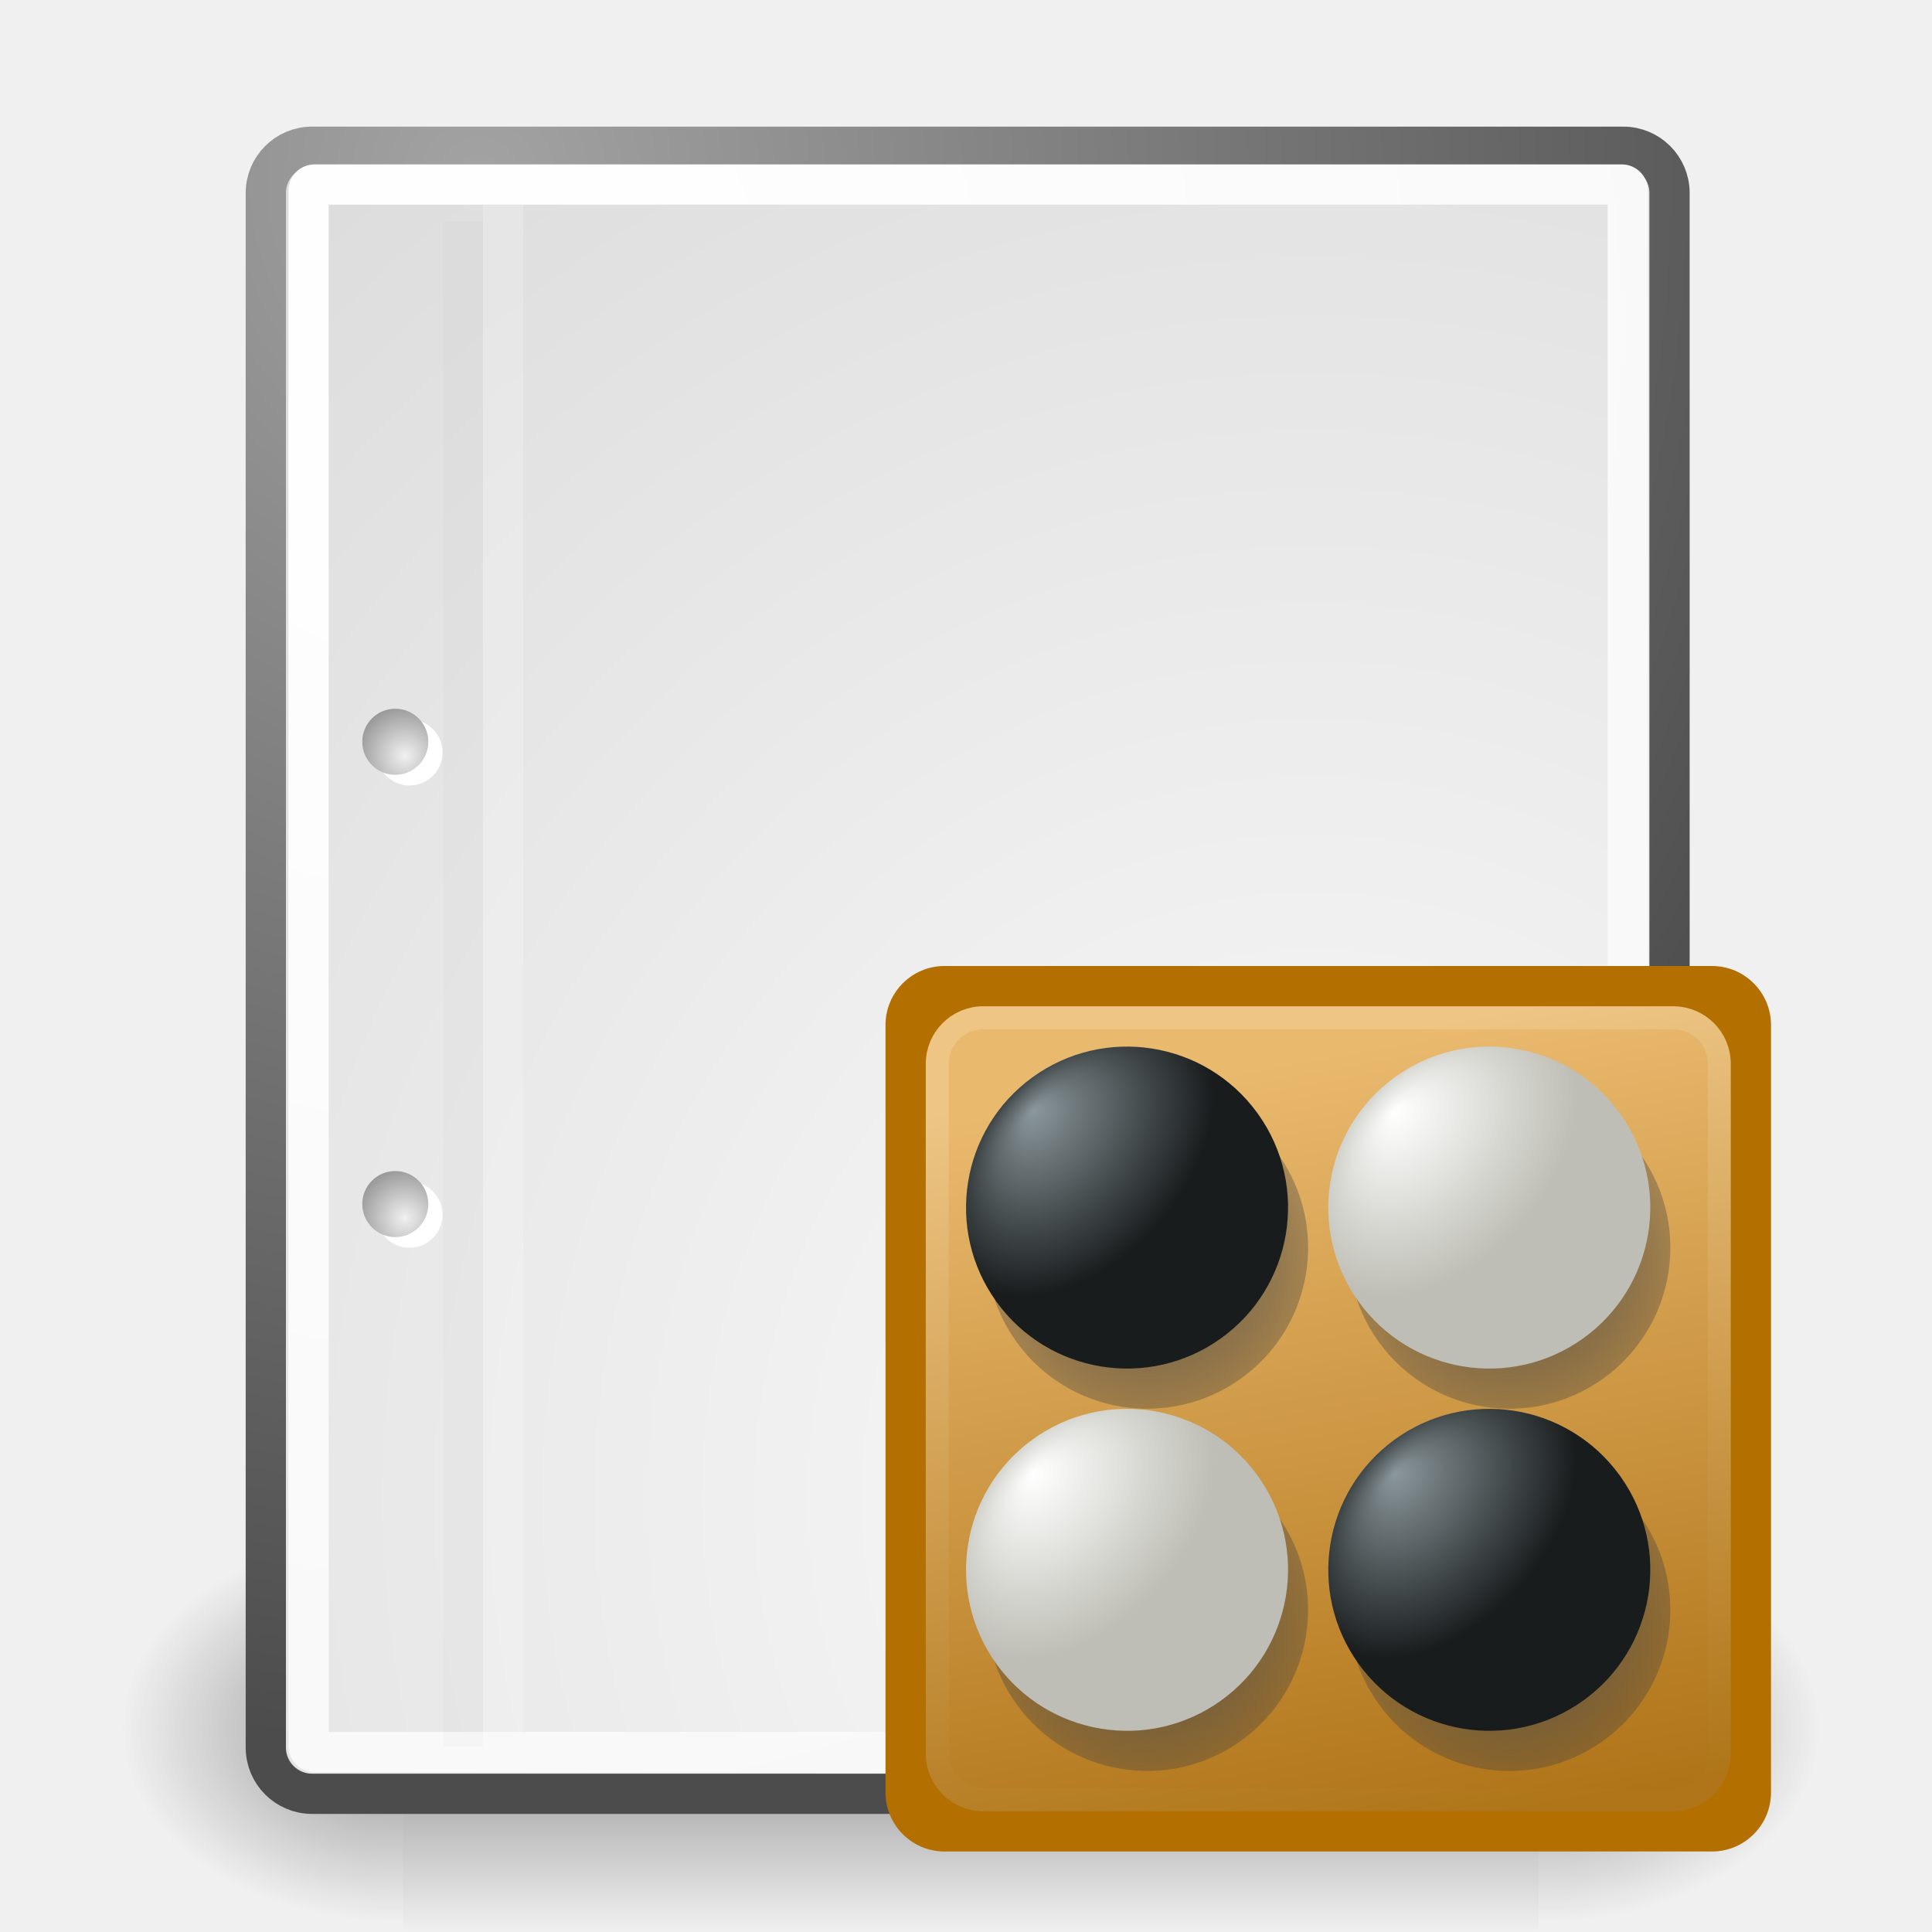
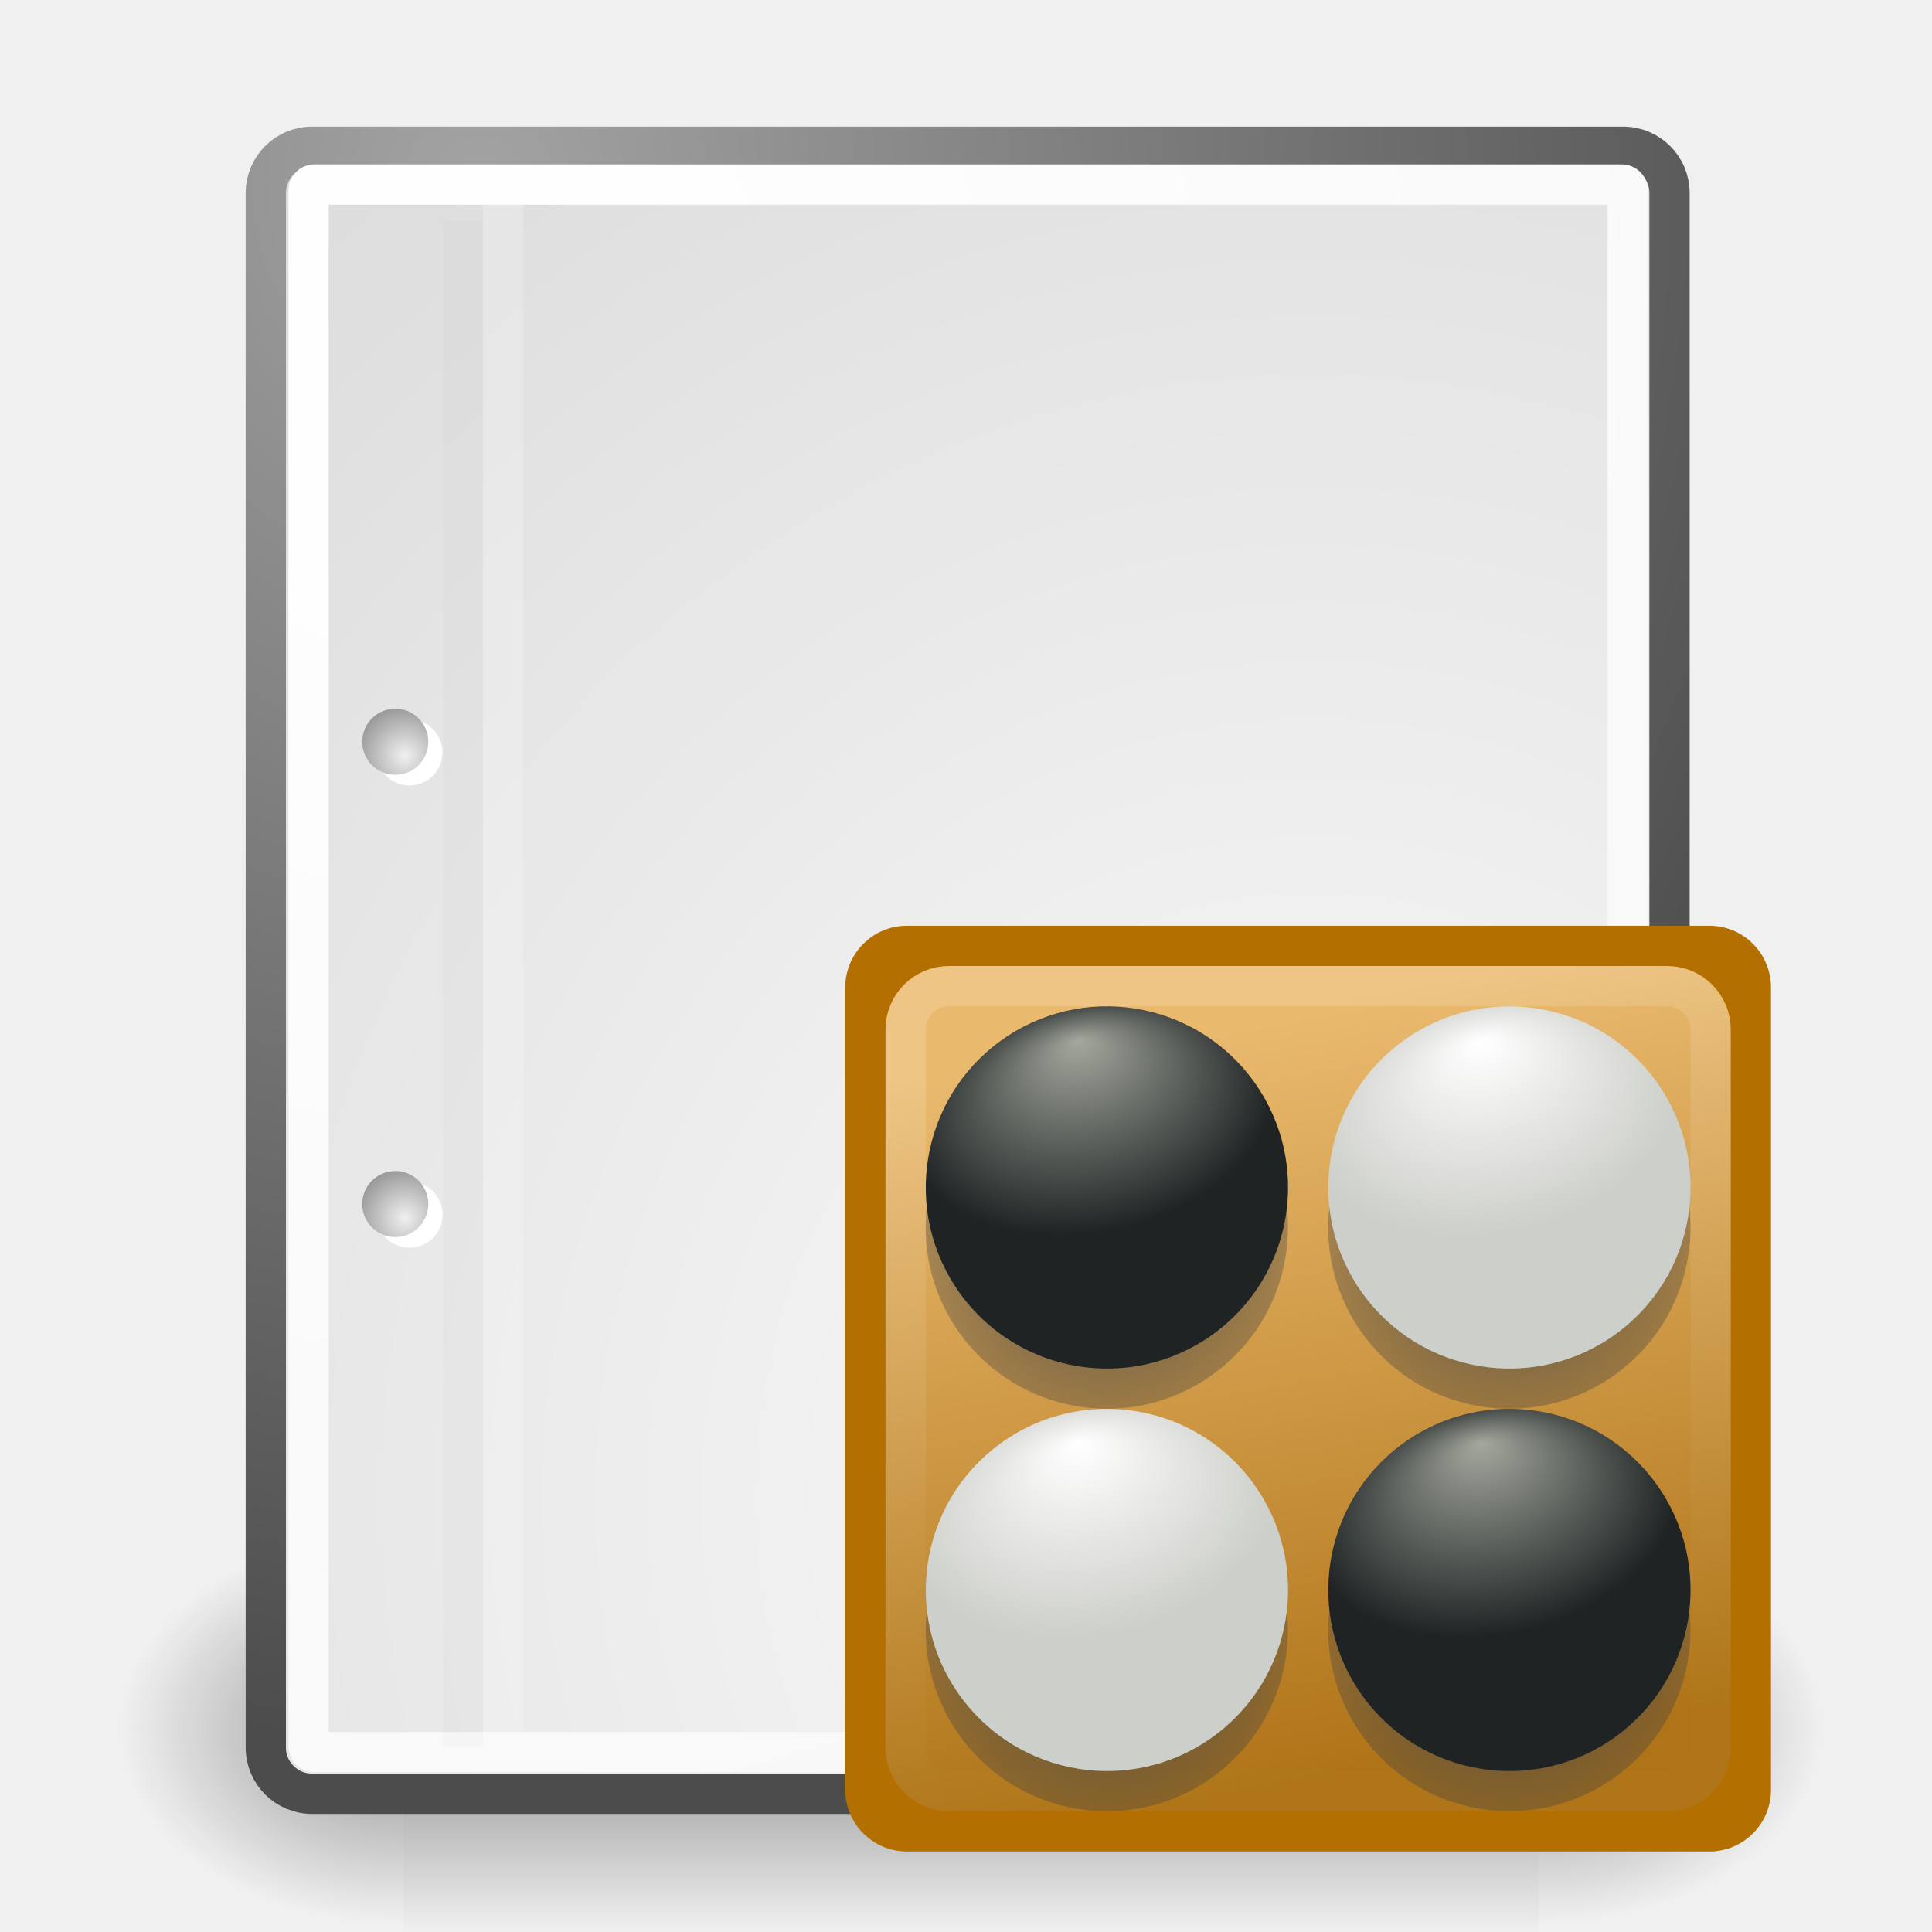
<svg xmlns="http://www.w3.org/2000/svg" xmlns:xlink="http://www.w3.org/1999/xlink" id="svg249" height="48px" width="48px">
  <defs id="defs3">
-     <linearGradient id="linearGradient9478">
-       <stop id="stop9480" offset="0" style="stop-color:white;stop-opacity:1" />
-       <stop id="stop9482" offset="1" style="stop-color:#bebeb6;stop-opacity:1" />
+     <linearGradient id="linearGradient3963">
+       <stop style="stop-color:white;stop-opacity:1" offset="0" id="stop3965" />
+       <stop style="stop-color:#cdcfca;stop-opacity:1" offset="1" id="stop3967" />
    </linearGradient>
-     <linearGradient id="linearGradient9454">
-       <stop id="stop9456" offset="0" style="stop-color:#8a979b;stop-opacity:1" />
-       <stop id="stop9458" offset="1" style="stop-color:#191c1d;stop-opacity:1" />
+     <linearGradient id="linearGradient3072">
+       <stop id="stop3074" offset="0" style="stop-color:#a3a79d;stop-opacity:1" />
+       <stop id="stop3076" offset="1" style="stop-color:#1f2324;stop-opacity:1" />
+     </linearGradient>
+     <linearGradient id="linearGradient1966">
+       <stop id="stop1968" offset="0" style="stop-color:#eeeeec;stop-opacity:1" />
+       <stop id="stop1970" offset="1" style="stop-color:#babdb6;stop-opacity:1" />
+     </linearGradient>
+     <linearGradient id="linearGradient1947">
+       <stop style="stop-color:#babdb6;stop-opacity:1" offset="0" id="stop1949" />
+       <stop style="stop-color:#2e3436;stop-opacity:1" offset="1" id="stop1951" />
    </linearGradient>
    <linearGradient id="linearGradient3759">
      <stop id="stop3761" offset="0" style="stop-color:#555753;stop-opacity:1;" />
      <stop id="stop3763" offset="1" style="stop-color:#424242;stop-opacity:0.358" />
    </linearGradient>
    <linearGradient id="linearGradient17872">
      <stop style="stop-color:#af7518;stop-opacity:1" offset="0" id="stop17874" />
      <stop style="stop-color:#eec585;stop-opacity:1" offset="1" id="stop17876" />
    </linearGradient>
    <linearGradient id="linearGradient3702">
      <stop style="stop-color:#e9b96e;stop-opacity:1;" offset="0" id="stop3704" />
      <stop style="stop-color:#b07418;stop-opacity:1" offset="1" id="stop3706" />
    </linearGradient>
    <radialGradient xlink:href="#linearGradient5060" id="radialGradient6719" gradientUnits="userSpaceOnUse" gradientTransform="matrix(-2.774389,0,0,1.969706,112.7623,-872.8854)" cx="605.714" cy="486.648" fx="605.714" fy="486.648" r="117.143" />
    <linearGradient id="linearGradient5060">
      <stop style="stop-color:black;stop-opacity:1;" offset="0" id="stop5062" />
      <stop style="stop-color:black;stop-opacity:0;" offset="1" id="stop5064" />
    </linearGradient>
    <radialGradient xlink:href="#linearGradient5060" id="radialGradient6717" gradientUnits="userSpaceOnUse" gradientTransform="matrix(2.774389,0,0,1.969706,-1891.633,-872.8854)" cx="605.714" cy="486.648" fx="605.714" fy="486.648" r="117.143" />
    <linearGradient id="linearGradient5048">
      <stop style="stop-color:black;stop-opacity:0;" offset="0" id="stop5050" />
      <stop id="stop5056" offset="0.5" style="stop-color:black;stop-opacity:1;" />
      <stop style="stop-color:black;stop-opacity:0;" offset="1" id="stop5052" />
    </linearGradient>
    <linearGradient xlink:href="#linearGradient5048" id="linearGradient6715" gradientUnits="userSpaceOnUse" gradientTransform="matrix(2.774389,0,0,1.969706,-1892.179,-872.8854)" x1="302.857" y1="366.648" x2="302.857" y2="609.505" />
    <linearGradient id="linearGradient15662">
      <stop id="stop15664" offset="0" style="stop-color:#ffffff;stop-opacity:1;" />
      <stop id="stop15666" offset="1" style="stop-color:#f8f8f8;stop-opacity:1;" />
    </linearGradient>
    <radialGradient id="aigrd3" cx="20.892" cy="64.568" r="5.257" fx="20.892" fy="64.568" gradientUnits="userSpaceOnUse">
      <stop offset="0" style="stop-color:#F0F0F0" id="stop15573" />
      <stop offset="1" style="stop-color:#9a9a9a;stop-opacity:1;" id="stop15575" />
    </radialGradient>
    <radialGradient id="aigrd2" cx="20.892" cy="114.568" r="5.256" fx="20.892" fy="114.568" gradientUnits="userSpaceOnUse">
      <stop offset="0" style="stop-color:#F0F0F0" id="stop15566" />
      <stop offset="1" style="stop-color:#9a9a9a;stop-opacity:1;" id="stop15568" />
    </radialGradient>
    <linearGradient id="linearGradient269">
      <stop id="stop270" offset="0" style="stop-color:#a3a3a3;stop-opacity:1;" />
      <stop id="stop271" offset="1" style="stop-color:#4c4c4c;stop-opacity:1;" />
    </linearGradient>
    <linearGradient id="linearGradient259">
      <stop id="stop260" offset="0" style="stop-color:#fafafa;stop-opacity:1;" />
      <stop id="stop261" offset="1" style="stop-color:#bbbbbb;stop-opacity:1;" />
    </linearGradient>
    <radialGradient xlink:href="#linearGradient269" id="radialGradient15656" gradientUnits="userSpaceOnUse" gradientTransform="matrix(0.968273,0,0,1.032767,3.353553,0.646447)" cx="8.824" cy="3.756" fx="8.824" fy="3.756" r="37.752" />
    <radialGradient xlink:href="#linearGradient259" id="radialGradient15658" gradientUnits="userSpaceOnUse" gradientTransform="scale(0.960493,1.041132)" cx="33.967" cy="35.737" fx="33.967" fy="35.737" r="86.708" />
    <radialGradient xlink:href="#linearGradient15662" id="radialGradient15668" gradientUnits="userSpaceOnUse" gradientTransform="matrix(0.968273,0,0,1.032767,3.353553,0.646447)" cx="8.144" cy="7.268" fx="8.144" fy="7.268" r="38.159" />
    <radialGradient r="5.256" fy="114.568" fx="20.892" cy="114.568" cx="20.892" gradientTransform="matrix(0.229703,0,0,0.229703,4.613529,3.979808)" gradientUnits="userSpaceOnUse" id="radialGradient2283" xlink:href="#aigrd2" />
    <radialGradient r="5.257" fy="64.568" fx="20.892" cy="64.568" cx="20.892" gradientTransform="matrix(0.229703,0,0,0.229703,4.613529,3.979808)" gradientUnits="userSpaceOnUse" id="radialGradient2285" xlink:href="#aigrd3" />
-     <radialGradient xlink:href="#linearGradient3759" id="radialGradient2049" gradientUnits="userSpaceOnUse" gradientTransform="matrix(1,0,0,1.000116,0,-5.119649e-3)" cx="24.182" cy="44.181" fx="24.182" fy="44.181" r="9.521" />
-     <radialGradient xlink:href="#linearGradient9454" id="radialGradient2051" gradientUnits="userSpaceOnUse" gradientTransform="matrix(0.718801,-0.786564,0.503206,0.459961,-10.89396,36.39538)" cx="21.49" cy="34.776" fx="21.609" fy="28.915" r="9.457" />
-     <radialGradient xlink:href="#linearGradient3759" id="radialGradient2053" gradientUnits="userSpaceOnUse" gradientTransform="matrix(1,0,0,1.000116,0,-5.119649e-3)" cx="24.182" cy="44.181" fx="24.182" fy="44.181" r="9.521" />
-     <radialGradient xlink:href="#linearGradient9454" id="radialGradient2055" gradientUnits="userSpaceOnUse" gradientTransform="matrix(0.718801,-0.786564,0.503206,0.459961,-10.89396,36.39538)" cx="21.49" cy="34.776" fx="21.609" fy="28.915" r="9.457" />
-     <radialGradient xlink:href="#linearGradient3759" id="radialGradient2057" gradientUnits="userSpaceOnUse" gradientTransform="matrix(1,0,0,1.000116,0,-5.119649e-3)" cx="24.182" cy="44.181" fx="24.182" fy="44.181" r="9.521" />
-     <radialGradient xlink:href="#linearGradient9478" id="radialGradient2059" gradientUnits="userSpaceOnUse" gradientTransform="matrix(0.718801,-0.786564,0.503206,0.459961,-10.89396,36.39538)" cx="21.49" cy="34.776" fx="21.609" fy="28.915" r="9.457" />
-     <radialGradient xlink:href="#linearGradient3759" id="radialGradient2061" gradientUnits="userSpaceOnUse" gradientTransform="matrix(1,0,0,1.000116,0,-5.119649e-3)" cx="24.182" cy="44.181" fx="24.182" fy="44.181" r="9.521" />
-     <radialGradient xlink:href="#linearGradient9478" id="radialGradient2063" gradientUnits="userSpaceOnUse" gradientTransform="matrix(0.718801,-0.786564,0.503206,0.459961,-10.89396,36.39538)" cx="21.49" cy="34.776" fx="21.609" fy="28.915" r="9.457" />
-     <linearGradient xlink:href="#linearGradient3702" id="linearGradient2074" gradientUnits="userSpaceOnUse" gradientTransform="matrix(0.525538,0,0,0.525536,14.31919,12.31917)" x1="19" y1="5.99" x2="25.543" y2="42.251" />
-     <linearGradient xlink:href="#linearGradient17872" id="linearGradient2076" gradientUnits="userSpaceOnUse" gradientTransform="matrix(0.361104,0,0,0.361105,15.23211,13.20239)" x1="36.875" y1="58.844" x2="27.119" y2="5.08" />
-     <linearGradient xlink:href="#linearGradient3702" id="linearGradient1968" gradientUnits="userSpaceOnUse" gradientTransform="matrix(0.525538,0,0,0.525536,14.31919,12.31917)" x1="19" y1="5.99" x2="25.543" y2="42.251" />
-     <linearGradient xlink:href="#linearGradient17872" id="linearGradient1970" gradientUnits="userSpaceOnUse" gradientTransform="matrix(0.361104,0,0,0.361105,15.23211,13.20239)" x1="36.875" y1="58.844" x2="27.119" y2="5.08" />
-     <radialGradient xlink:href="#linearGradient3759" id="radialGradient1972" gradientUnits="userSpaceOnUse" gradientTransform="matrix(1,0,0,1.000116,0,-5.119649e-3)" cx="24.182" cy="44.181" fx="24.182" fy="44.181" r="9.521" />
-     <radialGradient xlink:href="#linearGradient9454" id="radialGradient1974" gradientUnits="userSpaceOnUse" gradientTransform="matrix(0.718801,-0.786564,0.503206,0.459961,-10.89396,36.39538)" cx="21.49" cy="34.776" fx="21.609" fy="28.915" r="9.457" />
-     <radialGradient xlink:href="#linearGradient3759" id="radialGradient1976" gradientUnits="userSpaceOnUse" gradientTransform="matrix(1,0,0,1.000116,0,-5.119649e-3)" cx="24.182" cy="44.181" fx="24.182" fy="44.181" r="9.521" />
-     <radialGradient xlink:href="#linearGradient9454" id="radialGradient1978" gradientUnits="userSpaceOnUse" gradientTransform="matrix(0.718801,-0.786564,0.503206,0.459961,-10.89396,36.39538)" cx="21.49" cy="34.776" fx="21.609" fy="28.915" r="9.457" />
-     <radialGradient xlink:href="#linearGradient3759" id="radialGradient1980" gradientUnits="userSpaceOnUse" gradientTransform="matrix(1,0,0,1.000116,0,-5.119649e-3)" cx="24.182" cy="44.181" fx="24.182" fy="44.181" r="9.521" />
-     <radialGradient xlink:href="#linearGradient9478" id="radialGradient1982" gradientUnits="userSpaceOnUse" gradientTransform="matrix(0.718801,-0.786564,0.503206,0.459961,-10.89396,36.39538)" cx="21.49" cy="34.776" fx="21.609" fy="28.915" r="9.457" />
-     <radialGradient xlink:href="#linearGradient3759" id="radialGradient1984" gradientUnits="userSpaceOnUse" gradientTransform="matrix(1,0,0,1.000116,0,-5.119649e-3)" cx="24.182" cy="44.181" fx="24.182" fy="44.181" r="9.521" />
-     <radialGradient xlink:href="#linearGradient9478" id="radialGradient1986" gradientUnits="userSpaceOnUse" gradientTransform="matrix(0.718801,-0.786564,0.503206,0.459961,-10.89396,36.39538)" cx="21.49" cy="34.776" fx="21.609" fy="28.915" r="9.457" />
+     <radialGradient xlink:href="#linearGradient3759" id="radialGradient3890" gradientUnits="userSpaceOnUse" gradientTransform="matrix(1,0,0,1.000116,0,-5.119649e-3)" cx="24.182" cy="44.181" fx="24.182" fy="44.181" r="9.521" />
+     <radialGradient xlink:href="#linearGradient3072" id="radialGradient3892" gradientUnits="userSpaceOnUse" gradientTransform="matrix(1.043039,-0.217473,0.140181,0.672488,-5.190017,16.9047)" cx="23.571" cy="33.886" fx="23.691" fy="28.025" r="9.457" />
+     <radialGradient xlink:href="#linearGradient3759" id="radialGradient3894" gradientUnits="userSpaceOnUse" gradientTransform="matrix(1,0,0,1.000116,0,-5.119649e-3)" cx="24.182" cy="44.181" fx="24.182" fy="44.181" r="9.521" />
+     <radialGradient xlink:href="#linearGradient3759" id="radialGradient3896" gradientUnits="userSpaceOnUse" gradientTransform="matrix(1,0,0,1.000116,0,-5.119649e-3)" cx="24.182" cy="44.181" fx="24.182" fy="44.181" r="9.521" />
+     <radialGradient xlink:href="#linearGradient3759" id="radialGradient3898" gradientUnits="userSpaceOnUse" gradientTransform="matrix(1,0,0,1.000116,0,-5.119649e-3)" cx="24.182" cy="44.181" fx="24.182" fy="44.181" r="9.521" />
+     <radialGradient xlink:href="#linearGradient3963" id="radialGradient3900" gradientUnits="userSpaceOnUse" gradientTransform="matrix(1.043039,-0.217473,0.140181,0.672488,-5.190017,16.9047)" cx="23.571" cy="33.886" fx="23.691" fy="28.025" r="9.457" />
+     <radialGradient xlink:href="#linearGradient1947" id="radialGradient3902" gradientUnits="userSpaceOnUse" gradientTransform="matrix(1.043039,-0.217473,0.140181,0.672488,-5.190017,16.9047)" cx="23.571" cy="33.886" fx="23.691" fy="28.025" r="9.457" />
+     <radialGradient xlink:href="#linearGradient1966" id="radialGradient3904" gradientUnits="userSpaceOnUse" gradientTransform="matrix(1.043039,-0.217473,0.140181,0.672488,-5.190017,16.9047)" cx="23.571" cy="33.886" fx="23.691" fy="28.025" r="9.457" />
+     <linearGradient xlink:href="#linearGradient3702" id="linearGradient3067" gradientUnits="userSpaceOnUse" gradientTransform="matrix(0.505829,0,0,0.505827,20.60727,22.60722)" x1="19" y1="5.99" x2="25.543" y2="42.251" />
+     <linearGradient xlink:href="#linearGradient17872" id="linearGradient3069" gradientUnits="userSpaceOnUse" gradientTransform="matrix(0.347563,0,0,0.347563,21.48595,23.4573)" x1="36.875" y1="58.844" x2="27.119" y2="5.08" />
+     <radialGradient xlink:href="#linearGradient3072" id="radialGradient3971" gradientUnits="userSpaceOnUse" gradientTransform="matrix(1.043039,-0.217473,0.140181,0.672488,-5.190017,16.9047)" cx="23.571" cy="33.886" fx="23.691" fy="28.025" r="9.457" />
+     <radialGradient xlink:href="#linearGradient3963" id="radialGradient3975" gradientUnits="userSpaceOnUse" gradientTransform="matrix(1.043039,-0.217473,0.140181,0.672488,-5.190017,16.9047)" cx="23.571" cy="33.886" fx="23.691" fy="28.025" r="9.457" />
  </defs>
  <g id="layer6">
    <g style="display:inline" transform="matrix(2.105461e-2,0,0,2.086758e-2,42.85172,41.1536)" id="g6707">
      <rect style="opacity:0.402;color:black;fill:url(#linearGradient6715);fill-opacity:1;fill-rule:nonzero;stroke:none;stroke-width:1;stroke-linecap:round;stroke-linejoin:miter;marker:none;marker-start:none;marker-mid:none;marker-end:none;stroke-miterlimit:4;stroke-dasharray:none;stroke-dashoffset:0;stroke-opacity:1;visibility:visible;display:inline;overflow:visible" id="rect6709" width="1339.633" height="478.357" x="-1559.252" y="-150.697" />
      <path style="opacity:0.402;color:black;fill:url(#radialGradient6717);fill-opacity:1;fill-rule:nonzero;stroke:none;stroke-width:1;stroke-linecap:round;stroke-linejoin:miter;marker:none;marker-start:none;marker-mid:none;marker-end:none;stroke-miterlimit:4;stroke-dasharray:none;stroke-dashoffset:0;stroke-opacity:1;visibility:visible;display:inline;overflow:visible" d="M -219.619,-150.68 C -219.619,-150.68 -219.619,327.65 -219.619,327.65 C -76.745,328.551 125.781,220.481 125.781,88.454 C 125.781,-43.572 -33.655,-150.68 -219.619,-150.68 z " id="path6711" />
      <path id="path6713" d="M -1559.252,-150.68 C -1559.252,-150.68 -1559.252,327.65 -1559.252,327.65 C -1702.127,328.551 -1904.652,220.481 -1904.652,88.454 C -1904.652,-43.572 -1745.216,-150.68 -1559.252,-150.68 z " style="opacity:0.402;color:black;fill:url(#radialGradient6719);fill-opacity:1;fill-rule:nonzero;stroke:none;stroke-width:1;stroke-linecap:round;stroke-linejoin:miter;marker:none;marker-start:none;marker-mid:none;marker-end:none;stroke-miterlimit:4;stroke-dasharray:none;stroke-dashoffset:0;stroke-opacity:1;visibility:visible;display:inline;overflow:visible" />
    </g>
  </g>
  <g style="display:inline" id="layer1">
    <rect style="color:black;fill:url(#radialGradient15658);fill-opacity:1;fill-rule:nonzero;stroke:url(#radialGradient15656);stroke-width:1;stroke-linecap:round;stroke-linejoin:round;marker:none;marker-start:none;marker-mid:none;marker-end:none;stroke-miterlimit:4;stroke-dashoffset:0;stroke-opacity:1;visibility:visible;display:block;overflow:visible" id="rect15391" width="34.875" height="40.92" x="6.604" y="3.646" ry="1.149" />
    <rect style="color:black;fill:none;fill-opacity:1;fill-rule:nonzero;stroke:url(#radialGradient15668);stroke-width:1;stroke-linecap:round;stroke-linejoin:round;marker:none;marker-start:none;marker-mid:none;marker-end:none;stroke-miterlimit:4;stroke-dashoffset:0;stroke-opacity:1;visibility:visible;display:block;overflow:visible" id="rect15660" width="32.776" height="38.946" x="7.666" y="4.584" ry="0.149" rx="0.149" />
    <g transform="translate(0.646447,-3.798933e-2)" id="g2270">
      <g id="g1440" style="fill:white;fill-opacity:1;fill-rule:nonzero;stroke:black;stroke-miterlimit:4" transform="matrix(0.229703,0,0,0.229703,4.967081,4.244972)">
        <radialGradient id="radialGradient1442" cx="20.892" cy="114.568" r="5.256" fx="20.892" fy="114.568" gradientUnits="userSpaceOnUse">
          <stop offset="0" style="stop-color:#F0F0F0" id="stop1444" />
          <stop offset="1" style="stop-color:#474747" id="stop1446" />
        </radialGradient>
        <path style="stroke:none" d="M 23.428,113.07 C 23.428,115.043 21.828,116.642 19.855,116.642 C 17.881,116.642 16.282,115.042 16.282,113.07 C 16.282,111.096 17.882,109.497 19.855,109.497 C 21.828,109.497 23.428,111.097 23.428,113.07 z " id="path1448" />
        <radialGradient id="radialGradient1450" cx="20.892" cy="64.568" r="5.257" fx="20.892" fy="64.568" gradientUnits="userSpaceOnUse">
          <stop offset="0" style="stop-color:#F0F0F0" id="stop1452" />
          <stop offset="1" style="stop-color:#474747" id="stop1454" />
        </radialGradient>
        <path style="stroke:none" d="M 23.428,63.07 C 23.428,65.043 21.828,66.643 19.855,66.643 C 17.881,66.643 16.282,65.043 16.282,63.07 C 16.282,61.096 17.882,59.497 19.855,59.497 C 21.828,59.497 23.428,61.097 23.428,63.07 z " id="path1456" />
      </g>
      <path style="fill:url(#radialGradient2283);fill-rule:nonzero;stroke:none;stroke-miterlimit:4" d="M 9.995,29.952 C 9.995,30.406 9.627,30.773 9.174,30.773 C 8.721,30.773 8.354,30.405 8.354,29.952 C 8.354,29.499 8.721,29.132 9.174,29.132 C 9.627,29.132 9.995,29.499 9.995,29.952 z " id="path15570" />
      <path style="fill:url(#radialGradient2285);fill-rule:nonzero;stroke:none;stroke-miterlimit:4" d="M 9.995,18.467 C 9.995,18.92 9.627,19.288 9.174,19.288 C 8.721,19.288 8.354,18.92 8.354,18.467 C 8.354,18.014 8.721,17.646 9.174,17.646 C 9.627,17.646 9.995,18.014 9.995,18.467 z " id="path15577" />
    </g>
    <path style="fill:none;fill-opacity:0.75;fill-rule:evenodd;stroke:black;stroke-width:0.989;stroke-linecap:butt;stroke-linejoin:miter;stroke-miterlimit:4;stroke-opacity:0.018" d="M 11.506,5.494 L 11.506,43.401" id="path15672" />
    <path style="fill:none;fill-opacity:0.75;fill-rule:evenodd;stroke:white;stroke-width:1;stroke-linecap:butt;stroke-linejoin:miter;stroke-miterlimit:4;stroke-opacity:0.205" d="M 12.5,5.021 L 12.5,43.038" id="path15674" />
  </g>
  <g id="layer5" style="display:inline">
-     <g id="g1956" transform="translate(7,11)">
-       <rect rx="1.467" ry="1.467" y="13" x="15" height="22" width="22" id="rect3684" style="fill:#b36f00;fill-opacity:1;stroke:none;stroke-width:1;stroke-linecap:round;stroke-linejoin:miter;stroke-miterlimit:4;stroke-dasharray:none;stroke-opacity:1;display:inline" />
-       <rect rx="1.143" ry="1.143" y="14.286" x="16.286" height="19.429" width="19.429" id="rect5706" style="fill:url(#linearGradient1968);fill-opacity:1;stroke:url(#linearGradient1970);stroke-width:0.571;stroke-linecap:round;stroke-linejoin:round;stroke-miterlimit:4;stroke-dasharray:none;stroke-opacity:1;display:inline" />
-       <path transform="matrix(0.420124,0,0,0.420075,11.34064,1.440785)" d="M 31.943,38.666 A 9.522,9.522 0 1 1 31.871,38.566" id="path8507" style="fill:url(#radialGradient1972);fill-opacity:1;stroke:none;stroke-linecap:round;stroke-linejoin:round;stroke-opacity:0.498;display:inline" />
-       <path transform="matrix(0.404293,0,0,0.404246,10.88705,3.383414)" d="M 33.079,32.901 A 9.894,9.894 0 1 1 33.004,32.797" id="path9460" style="fill:url(#radialGradient1974);fill-opacity:1;stroke:none;stroke-linecap:round;stroke-linejoin:round;stroke-opacity:0.498;display:inline" />
-       <path style="fill:url(#radialGradient1976);fill-opacity:1;stroke:none;stroke-linecap:round;stroke-linejoin:round;stroke-opacity:0.498;display:inline" id="path3771" d="M 31.943,38.666 A 9.522,9.522 0 1 1 31.871,38.566" transform="matrix(0.420124,0,0,0.420075,20.34064,10.44079)" />
-       <path style="fill:url(#radialGradient1978);fill-opacity:1;stroke:none;stroke-linecap:round;stroke-linejoin:round;stroke-opacity:0.498;display:inline" id="path3746" d="M 33.079,32.901 A 9.894,9.894 0 1 1 33.004,32.797" transform="matrix(0.404293,0,0,0.404246,19.88705,12.38341)" />
-       <path transform="matrix(0.420124,0,0,0.420075,20.34064,1.440824)" d="M 31.943,38.666 A 9.522,9.522 0 1 1 31.871,38.566" id="path3767" style="fill:url(#radialGradient1980);fill-opacity:1;stroke:none;stroke-linecap:round;stroke-linejoin:round;stroke-opacity:0.498;display:inline" />
-       <path style="fill:url(#radialGradient1982);fill-opacity:1;stroke:none;stroke-linecap:round;stroke-linejoin:round;stroke-opacity:0.498;display:inline" id="path9464" d="M 33.079,32.901 A 9.894,9.894 0 1 1 33.004,32.797" transform="matrix(0.404293,0,0,0.404246,19.88706,3.383403)" />
-       <path transform="matrix(0.420124,0,0,0.420075,11.34064,10.44079)" d="M 31.943,38.666 A 9.522,9.522 0 1 1 31.871,38.566" id="path3775" style="fill:url(#radialGradient1984);fill-opacity:1;stroke:none;stroke-linecap:round;stroke-linejoin:round;stroke-opacity:0.498;display:inline" />
-       <path transform="matrix(0.404293,0,0,0.404246,10.88705,12.38341)" d="M 33.079,32.901 A 9.894,9.894 0 1 1 33.004,32.797" id="path3755" style="fill:url(#radialGradient1986);fill-opacity:1;stroke:none;stroke-linecap:round;stroke-linejoin:round;stroke-opacity:0.498;display:inline" />
-     </g>
+     <rect style="fill:#b36f00;fill-opacity:1;stroke:none;stroke-width:1;stroke-linecap:round;stroke-linejoin:miter;stroke-miterlimit:4;stroke-dasharray:none;stroke-opacity:1;display:inline" id="rect2053" width="23" height="23" x="21" y="23" ry="1.533" rx="1.533" />
+     <rect style="fill:url(#linearGradient3067);fill-opacity:1;stroke:url(#linearGradient3069);stroke-width:1;stroke-linecap:round;stroke-linejoin:round;stroke-miterlimit:4;stroke-dasharray:none;stroke-opacity:1;display:inline" id="rect2055" width="20" height="20" x="22.5" y="24.5" ry="1.079" rx="1.079" />
+     <path style="fill:url(#radialGradient3890);fill-opacity:1;stroke:none;stroke-linecap:round;stroke-linejoin:round;stroke-opacity:0.498;display:inline" id="path2057" d="M 31.943,38.666 A 9.522,9.522 0 1 1 31.871,38.566" transform="matrix(0.472639,0,0,0.472584,16.07073,9.620904)" />
+     <path style="fill:url(#radialGradient3892);fill-opacity:1;stroke:none;stroke-linecap:round;stroke-linejoin:round;stroke-opacity:0.498;display:inline" id="path2059" d="M 33.079,32.901 A 9.894,9.894 0 1 1 33.004,32.797" transform="matrix(0.45483,0,0,0.454777,16.12292,11.93133)" />
+     <path transform="matrix(0.472639,0,0,0.472584,26.07073,19.6209)" d="M 31.943,38.666 A 9.522,9.522 0 1 1 31.871,38.566" id="path2061" style="fill:url(#radialGradient3894);fill-opacity:1;stroke:none;stroke-linecap:round;stroke-linejoin:round;stroke-opacity:0.498;display:inline" />
+     <path style="fill:url(#radialGradient3896);fill-opacity:1;stroke:none;stroke-linecap:round;stroke-linejoin:round;stroke-opacity:0.498;display:inline" id="path2063" d="M 31.943,38.666 A 9.522,9.522 0 1 1 31.871,38.566" transform="matrix(0.472639,0,0,0.472584,26.07073,9.620904)" />
+     <path style="fill:url(#radialGradient3898);fill-opacity:1;stroke:none;stroke-linecap:round;stroke-linejoin:round;stroke-opacity:0.498;display:inline" id="path2065" d="M 31.943,38.666 A 9.522,9.522 0 1 1 31.871,38.566" transform="matrix(0.472639,0,0,0.472584,16.07073,19.6209)" />
+     <path transform="matrix(0.45483,0,0,0.454777,26.12292,11.93133)" d="M 33.079,32.901 A 9.894,9.894 0 1 1 33.004,32.797" id="path1957" style="fill:url(#radialGradient3900);fill-opacity:1;stroke:none;stroke-linecap:round;stroke-linejoin:round;stroke-opacity:0.498;display:inline" />
+     <path transform="matrix(0.45483,0,0,0.454777,26.12292,21.93133)" d="M 33.079,32.901 A 9.894,9.894 0 1 1 33.004,32.797" id="path3969" style="fill:url(#radialGradient3971);fill-opacity:1;stroke:none;stroke-linecap:round;stroke-linejoin:round;stroke-opacity:0.498;display:inline" />
+     <path style="fill:url(#radialGradient3975);fill-opacity:1;stroke:none;stroke-linecap:round;stroke-linejoin:round;stroke-opacity:0.498;display:inline" id="path3973" d="M 33.079,32.901 A 9.894,9.894 0 1 1 33.004,32.797" transform="matrix(0.45483,0,0,0.454777,16.12293,21.93133)" />
  </g>
</svg>
